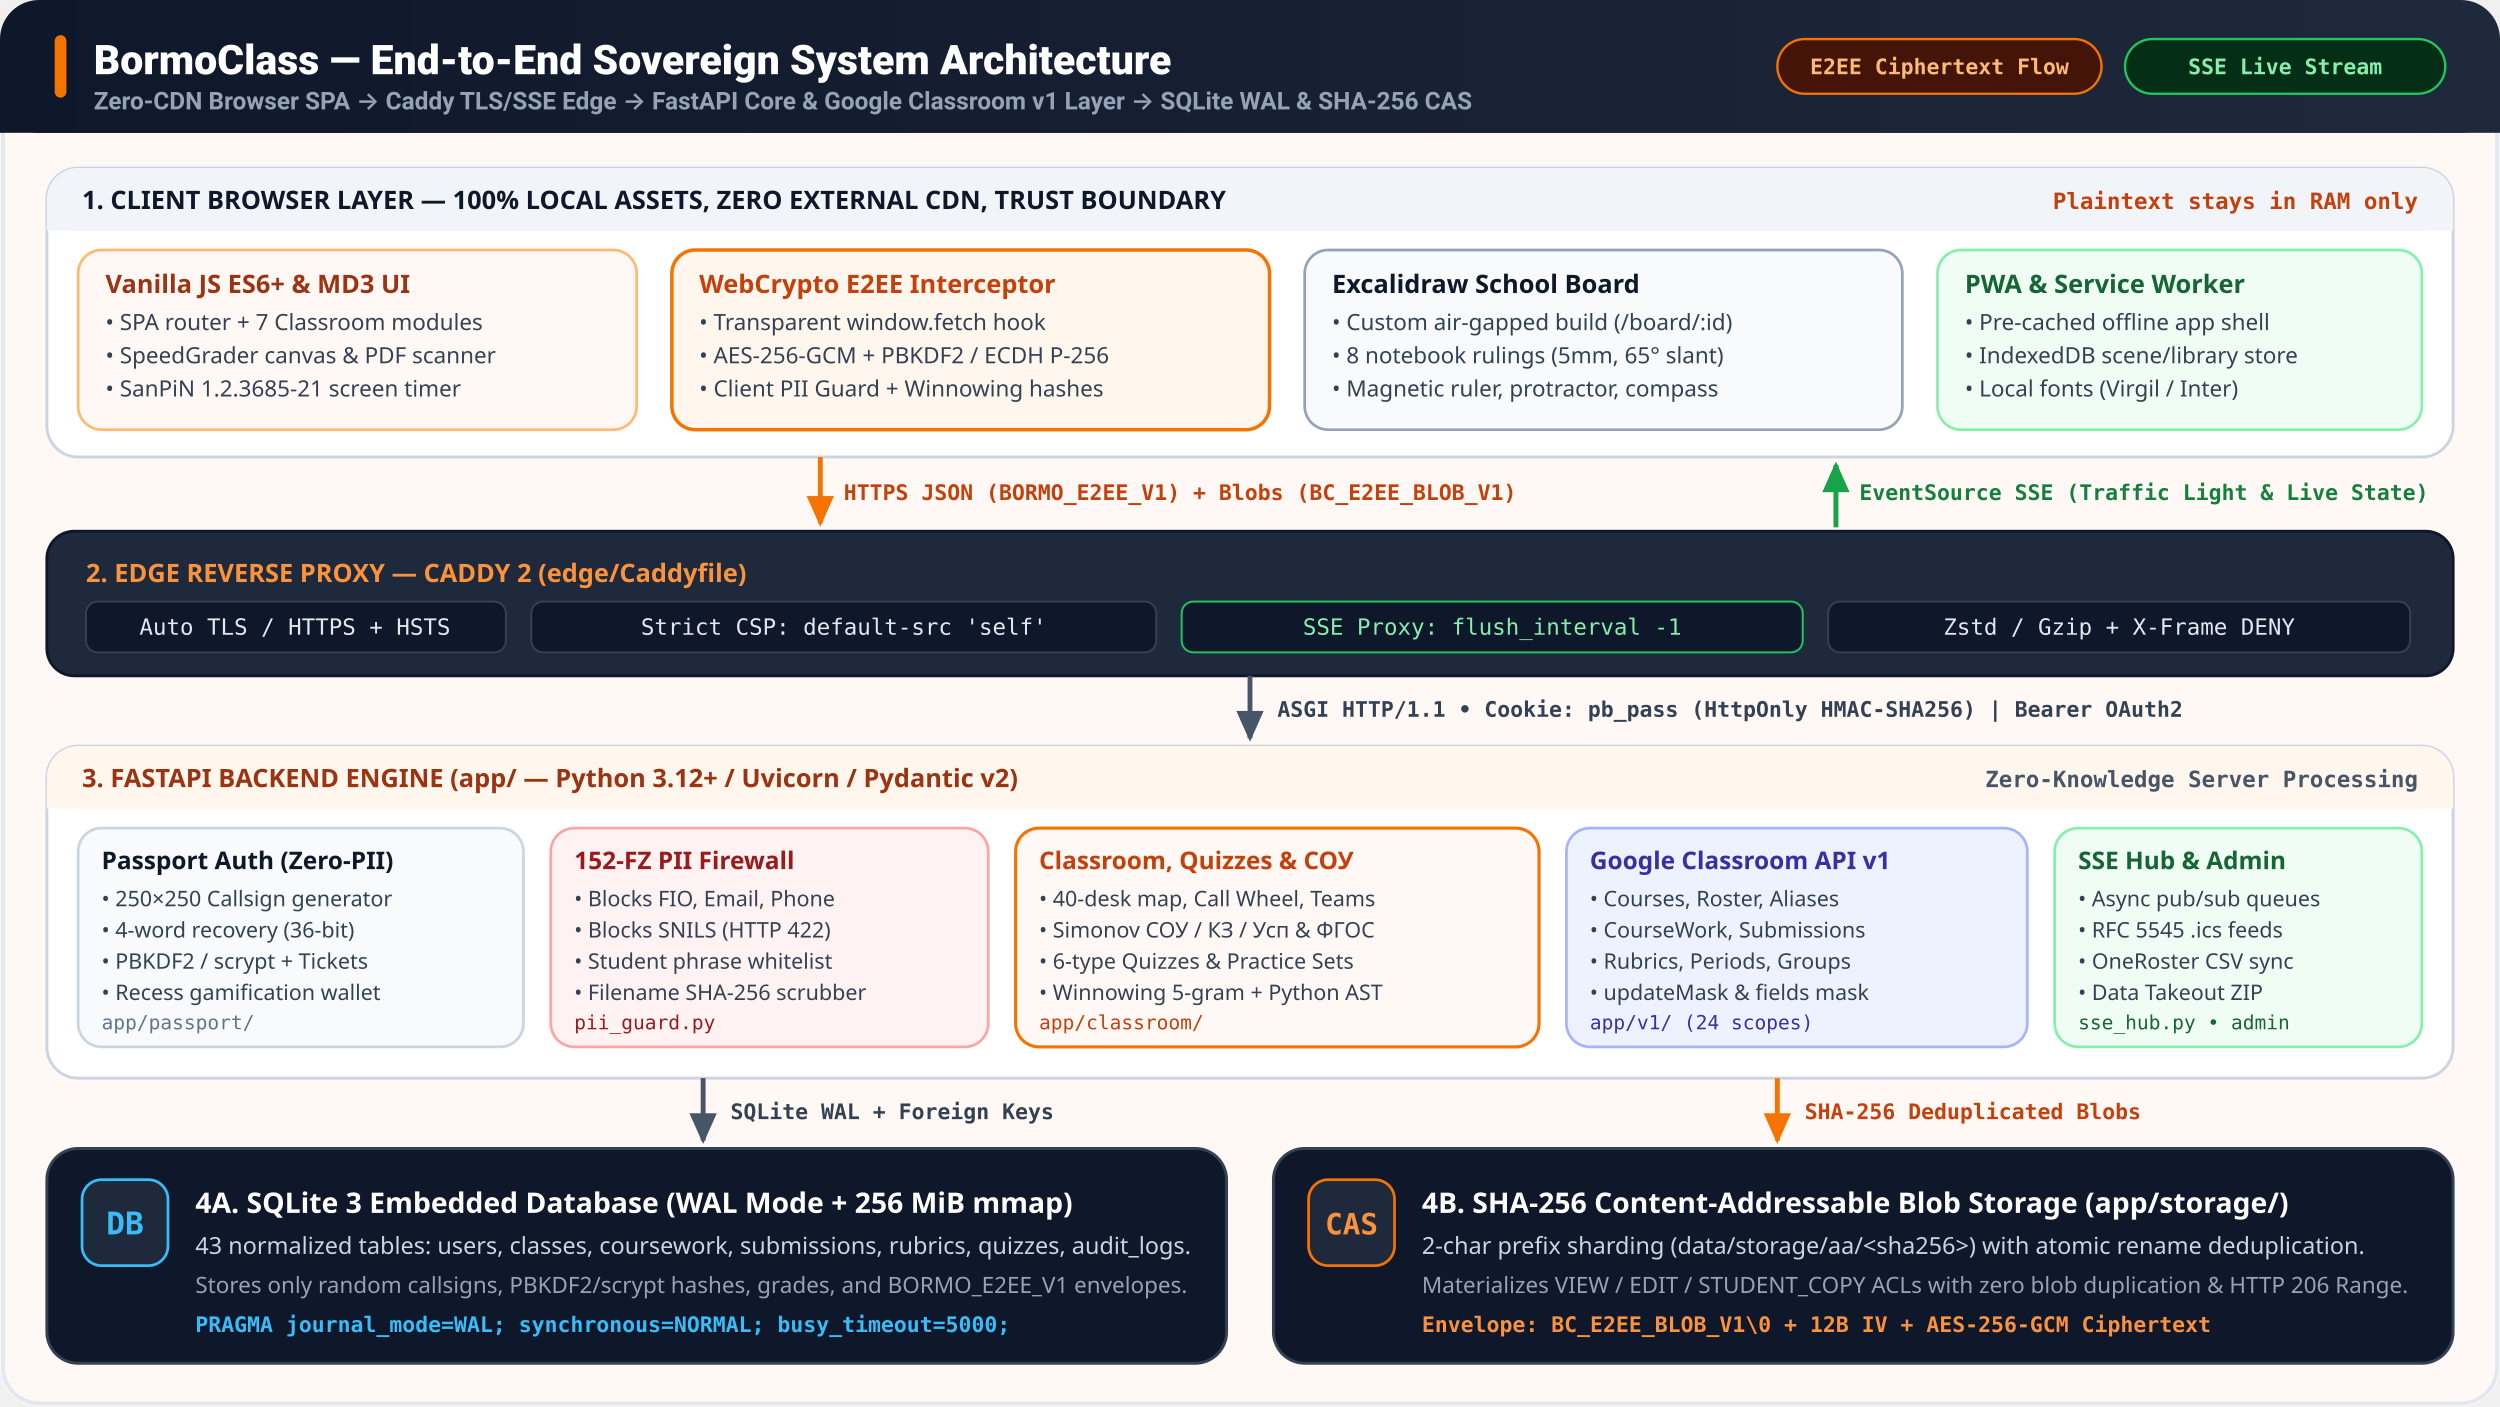
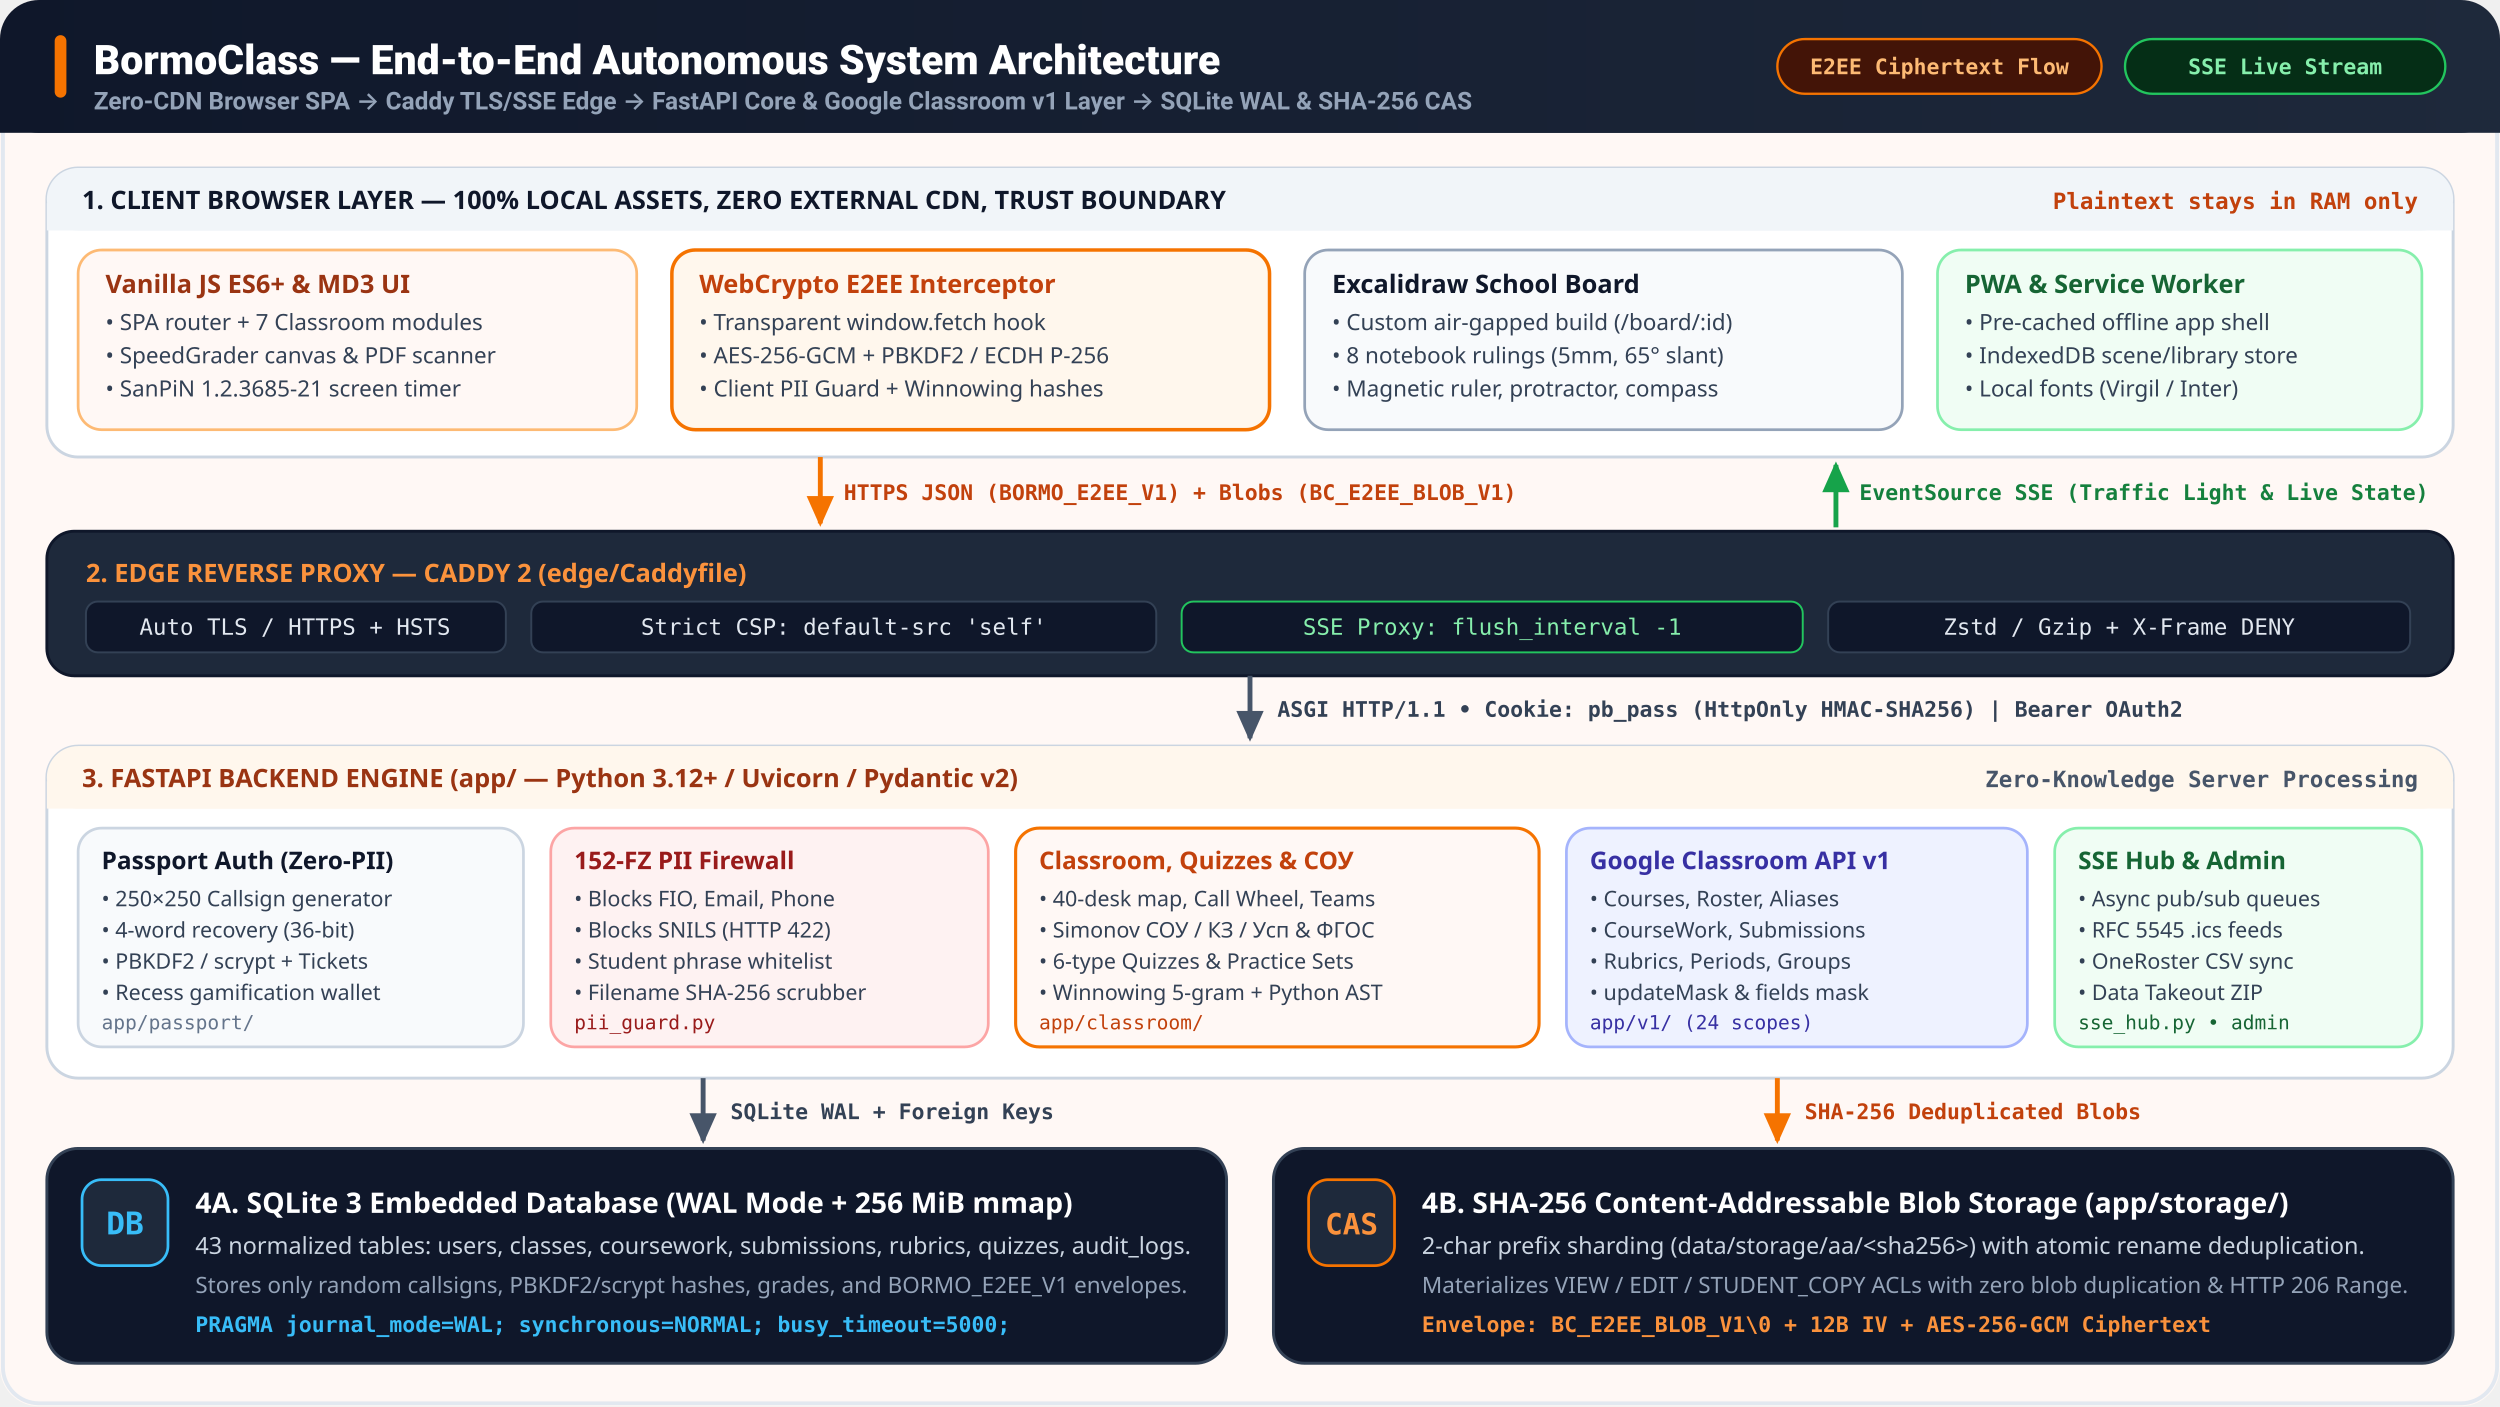
<svg xmlns="http://www.w3.org/2000/svg" viewBox="0 0 1280 720" width="1280" height="720" role="img" aria-label="BormoClass System and Data-Flow Architecture">
  <defs>
    <marker id="arrowOrange" viewBox="0 0 10 10" refX="8" refY="5" markerWidth="7" markerHeight="7" orient="auto-start-reverse">
      <path d="M 0 1 L 9 5 L 0 9 z" fill="#f57300" />
    </marker>
    <marker id="arrowSlate" viewBox="0 0 10 10" refX="8" refY="5" markerWidth="7" markerHeight="7" orient="auto-start-reverse">
      <path d="M 0 1 L 9 5 L 0 9 z" fill="#475569" />
    </marker>
    <marker id="arrowGreen" viewBox="0 0 10 10" refX="8" refY="5" markerWidth="7" markerHeight="7" orient="auto-start-reverse">
      <path d="M 0 1 L 9 5 L 0 9 z" fill="#16a34a" />
    </marker>
    <linearGradient id="hdrArch" x1="0%" y1="0%" x2="100%" y2="0%">
      <stop offset="0%" stop-color="#0f172a" />
      <stop offset="100%" stop-color="#1e293b" />
    </linearGradient>
  </defs>
  <rect x="0" y="0" width="1280" height="720" rx="20" fill="#fff8f5" />
  <rect x="1.5" y="1.5" width="1277" height="717" rx="18.5" fill="none" stroke="#e2e8f0" stroke-width="2" />
  <rect x="0" y="0" width="1280" height="68" rx="20" fill="url(#hdrArch)" />
  <rect x="0" y="48" width="1280" height="20" fill="url(#hdrArch)" />
  <rect x="28" y="18" width="6" height="32" rx="3" fill="#f57300" />
-   <text x="48" y="38" fill="#ffffff" font-family="system-ui, -apple-system, 'Segoe UI', Roboto, sans-serif" font-size="21" font-weight="800">BormoClass — End-to-End Sovereign System Architecture</text>
+   <text x="48" y="38" fill="#ffffff" font-family="system-ui, -apple-system, 'Segoe UI', Roboto, sans-serif" font-size="21" font-weight="800">BormoClass — End-to-End Autonomous System Architecture</text>
  <text x="48" y="56" fill="#94a3b8" font-family="system-ui, -apple-system, 'Segoe UI', Roboto, sans-serif" font-size="12.5" font-weight="600">Zero-CDN Browser SPA  →  Caddy TLS/SSE Edge  →  FastAPI Core &amp; Google Classroom v1 Layer  →  SQLite WAL &amp; SHA-256 CAS</text>
  <g transform="translate(910, 20)" font-family="'JetBrains Mono', monospace" font-size="11" font-weight="700">
    <rect x="0" y="0" width="166" height="28" rx="14" fill="#431407" stroke="#f57300" stroke-width="1.2" />
    <text x="83" y="18" text-anchor="middle" fill="#fdba74">E2EE Ciphertext Flow</text>
    <rect x="178" y="0" width="164" height="28" rx="14" fill="#052e16" stroke="#22c55e" stroke-width="1.2" />
    <text x="260" y="18" text-anchor="middle" fill="#86efac">SSE Live Stream</text>
  </g>
  <rect x="24" y="86" width="1232" height="148" rx="16" fill="#ffffff" stroke="#cbd5e1" stroke-width="1.5" />
  <rect x="24" y="86" width="1232" height="32" rx="16" fill="#f1f5f9" />
  <rect x="24" y="104" width="1232" height="14" fill="#f1f5f9" />
  <text x="42" y="107" fill="#0f172a" font-family="system-ui, sans-serif" font-size="13" font-weight="800">1. CLIENT BROWSER LAYER — 100% LOCAL ASSETS, ZERO EXTERNAL CDN, TRUST BOUNDARY</text>
  <text x="1238" y="107" text-anchor="end" fill="#c2410c" font-family="'JetBrains Mono', monospace" font-size="11.5" font-weight="700">Plaintext stays in RAM only</text>
  <g transform="translate(40, 128)" font-family="system-ui, sans-serif">
    <rect x="0" y="0" width="286" height="92" rx="12" fill="#fff8f5" stroke="#fdba74" stroke-width="1.4" />
    <text x="14" y="22" fill="#9a3412" font-size="13" font-weight="800">Vanilla JS ES6+ &amp; MD3 UI</text>
    <text x="14" y="41" fill="#334155" font-size="11.5">• SPA router + 7 Classroom modules</text>
    <text x="14" y="58" fill="#334155" font-size="11.5">• SpeedGrader canvas &amp; PDF scanner</text>
    <text x="14" y="75" fill="#334155" font-size="11.5">• SanPiN 1.2.3685-21 screen timer</text>
    <rect x="304" y="0" width="306" height="92" rx="12" fill="#fff7ed" stroke="#f57300" stroke-width="1.8" />
    <text x="318" y="22" fill="#c2410c" font-size="13" font-weight="800">WebCrypto E2EE Interceptor</text>
    <text x="318" y="41" fill="#334155" font-size="11.5">• Transparent window.fetch hook</text>
    <text x="318" y="58" fill="#334155" font-size="11.5">• AES-256-GCM + PBKDF2 / ECDH P-256</text>
    <text x="318" y="75" fill="#334155" font-size="11.5">• Client PII Guard + Winnowing hashes</text>
    <rect x="628" y="0" width="306" height="92" rx="12" fill="#f8fafc" stroke="#94a3b8" stroke-width="1.4" />
    <text x="642" y="22" fill="#0f172a" font-size="13" font-weight="800">Excalidraw School Board</text>
    <text x="642" y="41" fill="#334155" font-size="11.5">• Custom air-gapped build (/board/:id)</text>
    <text x="642" y="58" fill="#334155" font-size="11.5">• 8 notebook rulings (5mm, 65° slant)</text>
    <text x="642" y="75" fill="#334155" font-size="11.5">• Magnetic ruler, protractor, compass</text>
    <rect x="952" y="0" width="248" height="92" rx="12" fill="#f0fdf4" stroke="#86efac" stroke-width="1.4" />
    <text x="966" y="22" fill="#166534" font-size="13" font-weight="800">PWA &amp; Service Worker</text>
    <text x="966" y="41" fill="#334155" font-size="11.5">• Pre-cached offline app shell</text>
    <text x="966" y="58" fill="#334155" font-size="11.5">• IndexedDB scene/library store</text>
    <text x="966" y="75" fill="#334155" font-size="11.5">• Local fonts (Virgil / Inter)</text>
  </g>
  <line x1="420" y1="234" x2="420" y2="268" stroke="#f57300" stroke-width="2.5" marker-end="url(#arrowOrange)" />
  <text x="432" y="256" fill="#c2410c" font-family="'JetBrains Mono', monospace" font-size="11" font-weight="700">HTTPS JSON (BORMO_E2EE_V1) + Blobs (BC_E2EE_BLOB_V1)</text>
  <line x1="940" y1="270" x2="940" y2="238" stroke="#16a34a" stroke-width="2.5" marker-end="url(#arrowGreen)" />
  <text x="952" y="256" fill="#15803d" font-family="'JetBrains Mono', monospace" font-size="11" font-weight="700">EventSource SSE (Traffic Light &amp; Live State)</text>
  <rect x="24" y="272" width="1232" height="74" rx="14" fill="#1e293b" stroke="#0f172a" stroke-width="1.5" />
  <text x="44" y="298" fill="#fb923c" font-family="system-ui, sans-serif" font-size="13" font-weight="800">2. EDGE REVERSE PROXY — CADDY 2 (edge/Caddyfile)</text>
  <g transform="translate(44, 308)" font-family="'JetBrains Mono', monospace" font-size="11.5" fill="#e2e8f0">
    <rect x="0" y="0" width="215" height="26" rx="6" fill="#0f172a" stroke="#334155" />
    <text x="107" y="17" text-anchor="middle">Auto TLS / HTTPS + HSTS</text>
    <rect x="228" y="0" width="320" height="26" rx="6" fill="#0f172a" stroke="#334155" />
    <text x="388" y="17" text-anchor="middle">Strict CSP: default-src 'self'</text>
    <rect x="561" y="0" width="318" height="26" rx="6" fill="#0f172a" stroke="#22c55e" />
    <text x="720" y="17" text-anchor="middle" fill="#86efac">SSE Proxy: flush_interval -1</text>
    <rect x="892" y="0" width="298" height="26" rx="6" fill="#0f172a" stroke="#334155" />
    <text x="1041" y="17" text-anchor="middle">Zstd / Gzip + X-Frame DENY</text>
  </g>
  <line x1="640" y1="346" x2="640" y2="378" stroke="#475569" stroke-width="2.5" marker-end="url(#arrowSlate)" />
  <text x="654" y="367" fill="#334155" font-family="'JetBrains Mono', monospace" font-size="11" font-weight="700">ASGI HTTP/1.1 • Cookie: pb_pass (HttpOnly HMAC-SHA256) | Bearer OAuth2</text>
  <rect x="24" y="382" width="1232" height="170" rx="16" fill="#ffffff" stroke="#cbd5e1" stroke-width="1.5" />
  <rect x="24" y="382" width="1232" height="32" rx="16" fill="#fff7ed" />
  <rect x="24" y="400" width="1232" height="14" fill="#fff7ed" />
  <text x="42" y="403" fill="#9a3412" font-family="system-ui, sans-serif" font-size="13" font-weight="800">3. FASTAPI BACKEND ENGINE (app/ — Python 3.12+ / Uvicorn / Pydantic v2)</text>
  <text x="1238" y="403" text-anchor="end" fill="#475569" font-family="'JetBrains Mono', monospace" font-size="11.5" font-weight="700">Zero-Knowledge Server Processing</text>
  <g transform="translate(40, 424)" font-family="system-ui, sans-serif">
    <rect x="0" y="0" width="228" height="112" rx="12" fill="#f8fafc" stroke="#cbd5e1" stroke-width="1.4" />
    <text x="12" y="21" fill="#0f172a" font-size="12.5" font-weight="800">Passport Auth (Zero-PII)</text>
    <text x="12" y="40" fill="#334155" font-size="11">• 250×250 Callsign generator</text>
    <text x="12" y="56" fill="#334155" font-size="11">• 4-word recovery (36-bit)</text>
    <text x="12" y="72" fill="#334155" font-size="11">• PBKDF2 / scrypt + Tickets</text>
    <text x="12" y="88" fill="#334155" font-size="11">• Recess gamification wallet</text>
    <text x="12" y="103" fill="#64748b" font-family="'JetBrains Mono', monospace" font-size="10">app/passport/</text>
    <rect x="242" y="0" width="224" height="112" rx="12" fill="#fef2f2" stroke="#fca5a5" stroke-width="1.4" />
    <text x="254" y="21" fill="#991b1b" font-size="12.5" font-weight="800">152-FZ PII Firewall</text>
    <text x="254" y="40" fill="#334155" font-size="11">• Blocks FIO, Email, Phone</text>
    <text x="254" y="56" fill="#334155" font-size="11">• Blocks SNILS (HTTP 422)</text>
    <text x="254" y="72" fill="#334155" font-size="11">• Student phrase whitelist</text>
    <text x="254" y="88" fill="#334155" font-size="11">• Filename SHA-256 scrubber</text>
    <text x="254" y="103" fill="#991b1b" font-family="'JetBrains Mono', monospace" font-size="10">pii_guard.py</text>
    <rect x="480" y="0" width="268" height="112" rx="12" fill="#fff8f5" stroke="#f57300" stroke-width="1.6" />
    <text x="492" y="21" fill="#c2410c" font-size="12.5" font-weight="800">Classroom, Quizzes &amp; СОУ</text>
    <text x="492" y="40" fill="#334155" font-size="11">• 40-desk map, Call Wheel, Teams</text>
    <text x="492" y="56" fill="#334155" font-size="11">• Simonov СОУ / КЗ / Усп &amp; ФГОС</text>
    <text x="492" y="72" fill="#334155" font-size="11">• 6-type Quizzes &amp; Practice Sets</text>
    <text x="492" y="88" fill="#334155" font-size="11">• Winnowing 5-gram + Python AST</text>
    <text x="492" y="103" fill="#c2410c" font-family="'JetBrains Mono', monospace" font-size="10">app/classroom/</text>
    <rect x="762" y="0" width="236" height="112" rx="12" fill="#eef2ff" stroke="#a5b4fc" stroke-width="1.4" />
    <text x="774" y="21" fill="#3730a3" font-size="12.5" font-weight="800">Google Classroom API v1</text>
    <text x="774" y="40" fill="#334155" font-size="11">• Courses, Roster, Aliases</text>
    <text x="774" y="56" fill="#334155" font-size="11">• CourseWork, Submissions</text>
    <text x="774" y="72" fill="#334155" font-size="11">• Rubrics, Periods, Groups</text>
    <text x="774" y="88" fill="#334155" font-size="11">• updateMask &amp; fields mask</text>
    <text x="774" y="103" fill="#3730a3" font-family="'JetBrains Mono', monospace" font-size="10">app/v1/ (24 scopes)</text>
    <rect x="1012" y="0" width="188" height="112" rx="12" fill="#f0fdf4" stroke="#86efac" stroke-width="1.4" />
    <text x="1024" y="21" fill="#166534" font-size="12.5" font-weight="800">SSE Hub &amp; Admin</text>
    <text x="1024" y="40" fill="#334155" font-size="11">• Async pub/sub queues</text>
    <text x="1024" y="56" fill="#334155" font-size="11">• RFC 5545 .ics feeds</text>
    <text x="1024" y="72" fill="#334155" font-size="11">• OneRoster CSV sync</text>
    <text x="1024" y="88" fill="#334155" font-size="11">• Data Takeout ZIP</text>
    <text x="1024" y="103" fill="#166534" font-family="'JetBrains Mono', monospace" font-size="10">sse_hub.py • admin</text>
  </g>
  <line x1="360" y1="552" x2="360" y2="584" stroke="#475569" stroke-width="2.5" marker-end="url(#arrowSlate)" />
  <text x="374" y="573" fill="#334155" font-family="'JetBrains Mono', monospace" font-size="11" font-weight="700">SQLite WAL + Foreign Keys</text>
  <line x1="910" y1="552" x2="910" y2="584" stroke="#f57300" stroke-width="2.5" marker-end="url(#arrowOrange)" />
  <text x="924" y="573" fill="#c2410c" font-family="'JetBrains Mono', monospace" font-size="11" font-weight="700">SHA-256 Deduplicated Blobs</text>
  <g transform="translate(24, 588)" font-family="system-ui, sans-serif">
    <rect x="0" y="0" width="604" height="110" rx="16" fill="#0f172a" stroke="#334155" stroke-width="1.5" />
    <rect x="18" y="16" width="44" height="44" rx="10" fill="#1e293b" stroke="#38bdf8" stroke-width="1.4" />
    <text x="40" y="44" text-anchor="middle" fill="#38bdf8" font-family="'JetBrains Mono', monospace" font-size="16" font-weight="800">DB</text>
    <text x="76" y="33" fill="#ffffff" font-size="14.5" font-weight="800">4A. SQLite 3 Embedded Database (WAL Mode + 256 MiB mmap)</text>
    <text x="76" y="54" fill="#cbd5e1" font-size="12">43 normalized tables: users, classes, coursework, submissions, rubrics, quizzes, audit_logs.</text>
    <text x="76" y="74" fill="#94a3b8" font-size="11.5">Stores only random callsigns, PBKDF2/scrypt hashes, grades, and BORMO_E2EE_V1 envelopes.</text>
    <text x="76" y="94" fill="#38bdf8" font-family="'JetBrains Mono', monospace" font-size="11" font-weight="700">PRAGMA journal_mode=WAL; synchronous=NORMAL; busy_timeout=5000;</text>
    <rect x="628" y="0" width="604" height="110" rx="16" fill="#0f172a" stroke="#334155" stroke-width="1.5" />
    <rect x="646" y="16" width="44" height="44" rx="10" fill="#1e293b" stroke="#f57300" stroke-width="1.4" />
    <text x="668" y="44" text-anchor="middle" fill="#fb923c" font-family="'JetBrains Mono', monospace" font-size="15" font-weight="800">CAS</text>
    <text x="704" y="33" fill="#ffffff" font-size="14.5" font-weight="800">4B. SHA-256 Content-Addressable Blob Storage (app/storage/)</text>
    <text x="704" y="54" fill="#cbd5e1" font-size="12">2-char prefix sharding (data/storage/aa/&lt;sha256&gt;) with atomic rename deduplication.</text>
    <text x="704" y="74" fill="#94a3b8" font-size="11.5">Materializes VIEW / EDIT / STUDENT_COPY ACLs with zero blob duplication &amp; HTTP 206 Range.</text>
    <text x="704" y="94" fill="#fb923c" font-family="'JetBrains Mono', monospace" font-size="11" font-weight="700">Envelope: BC_E2EE_BLOB_V1\0 + 12B IV + AES-256-GCM Ciphertext</text>
  </g>
</svg>
